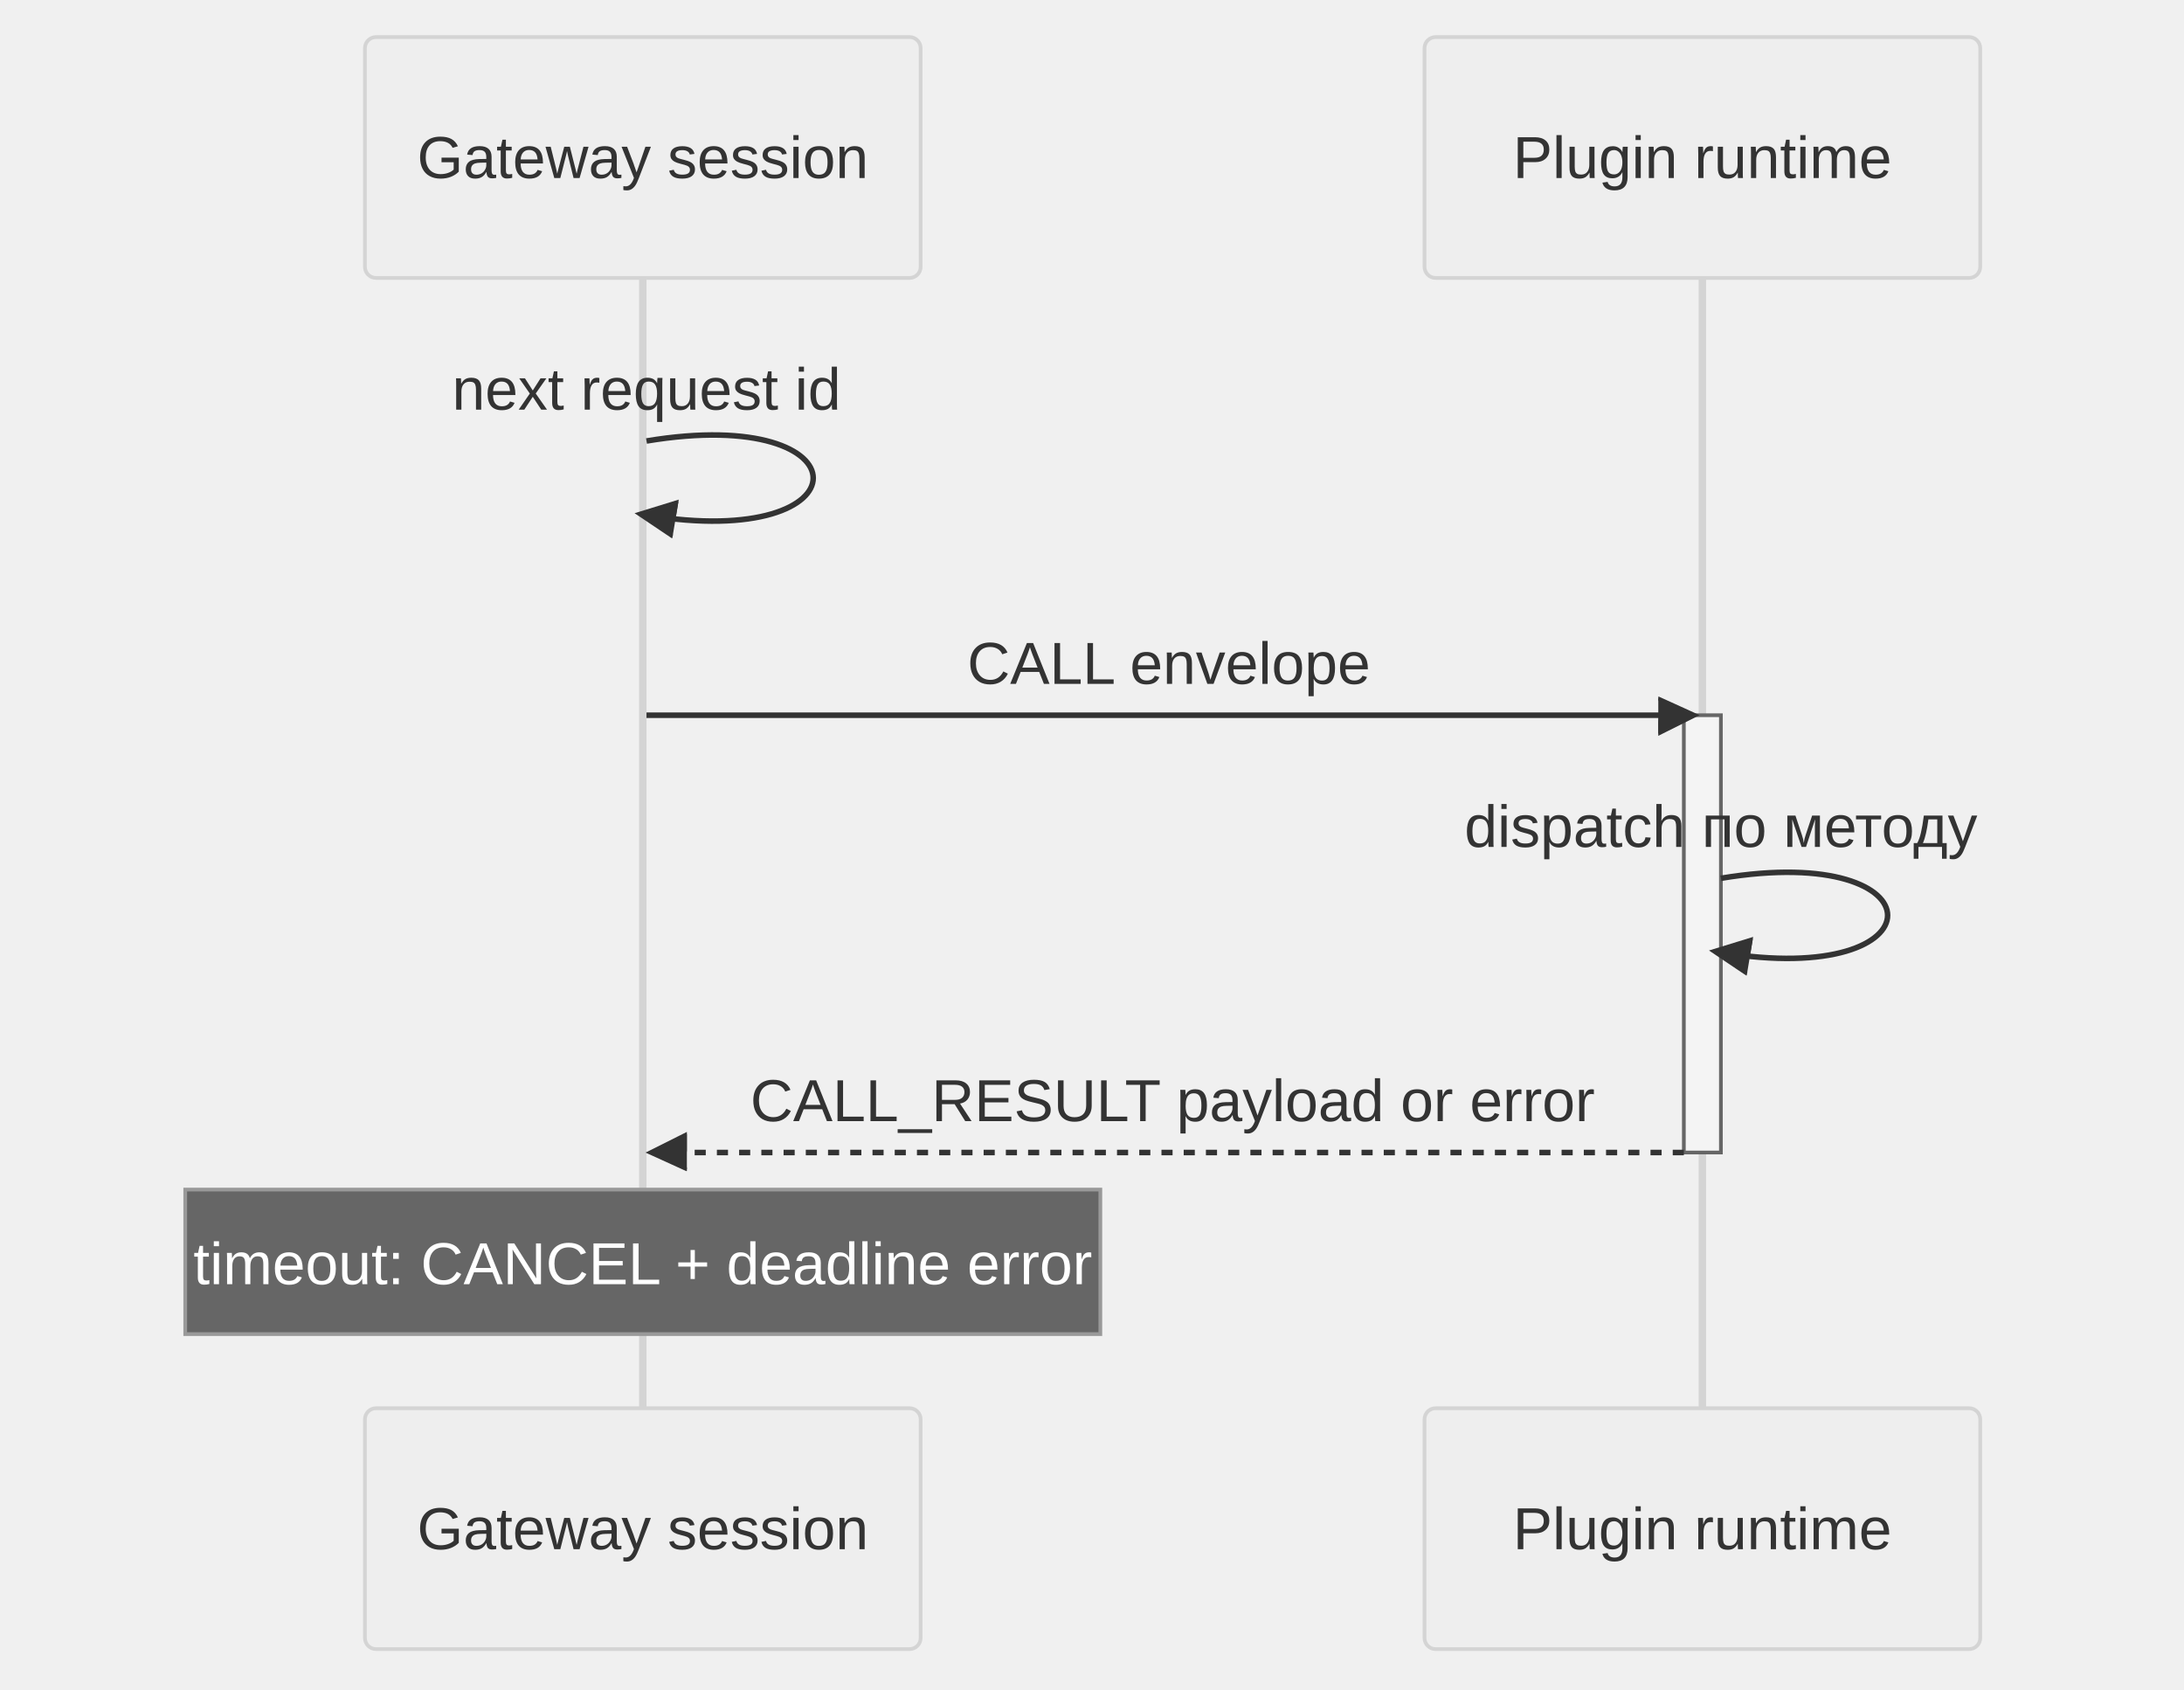
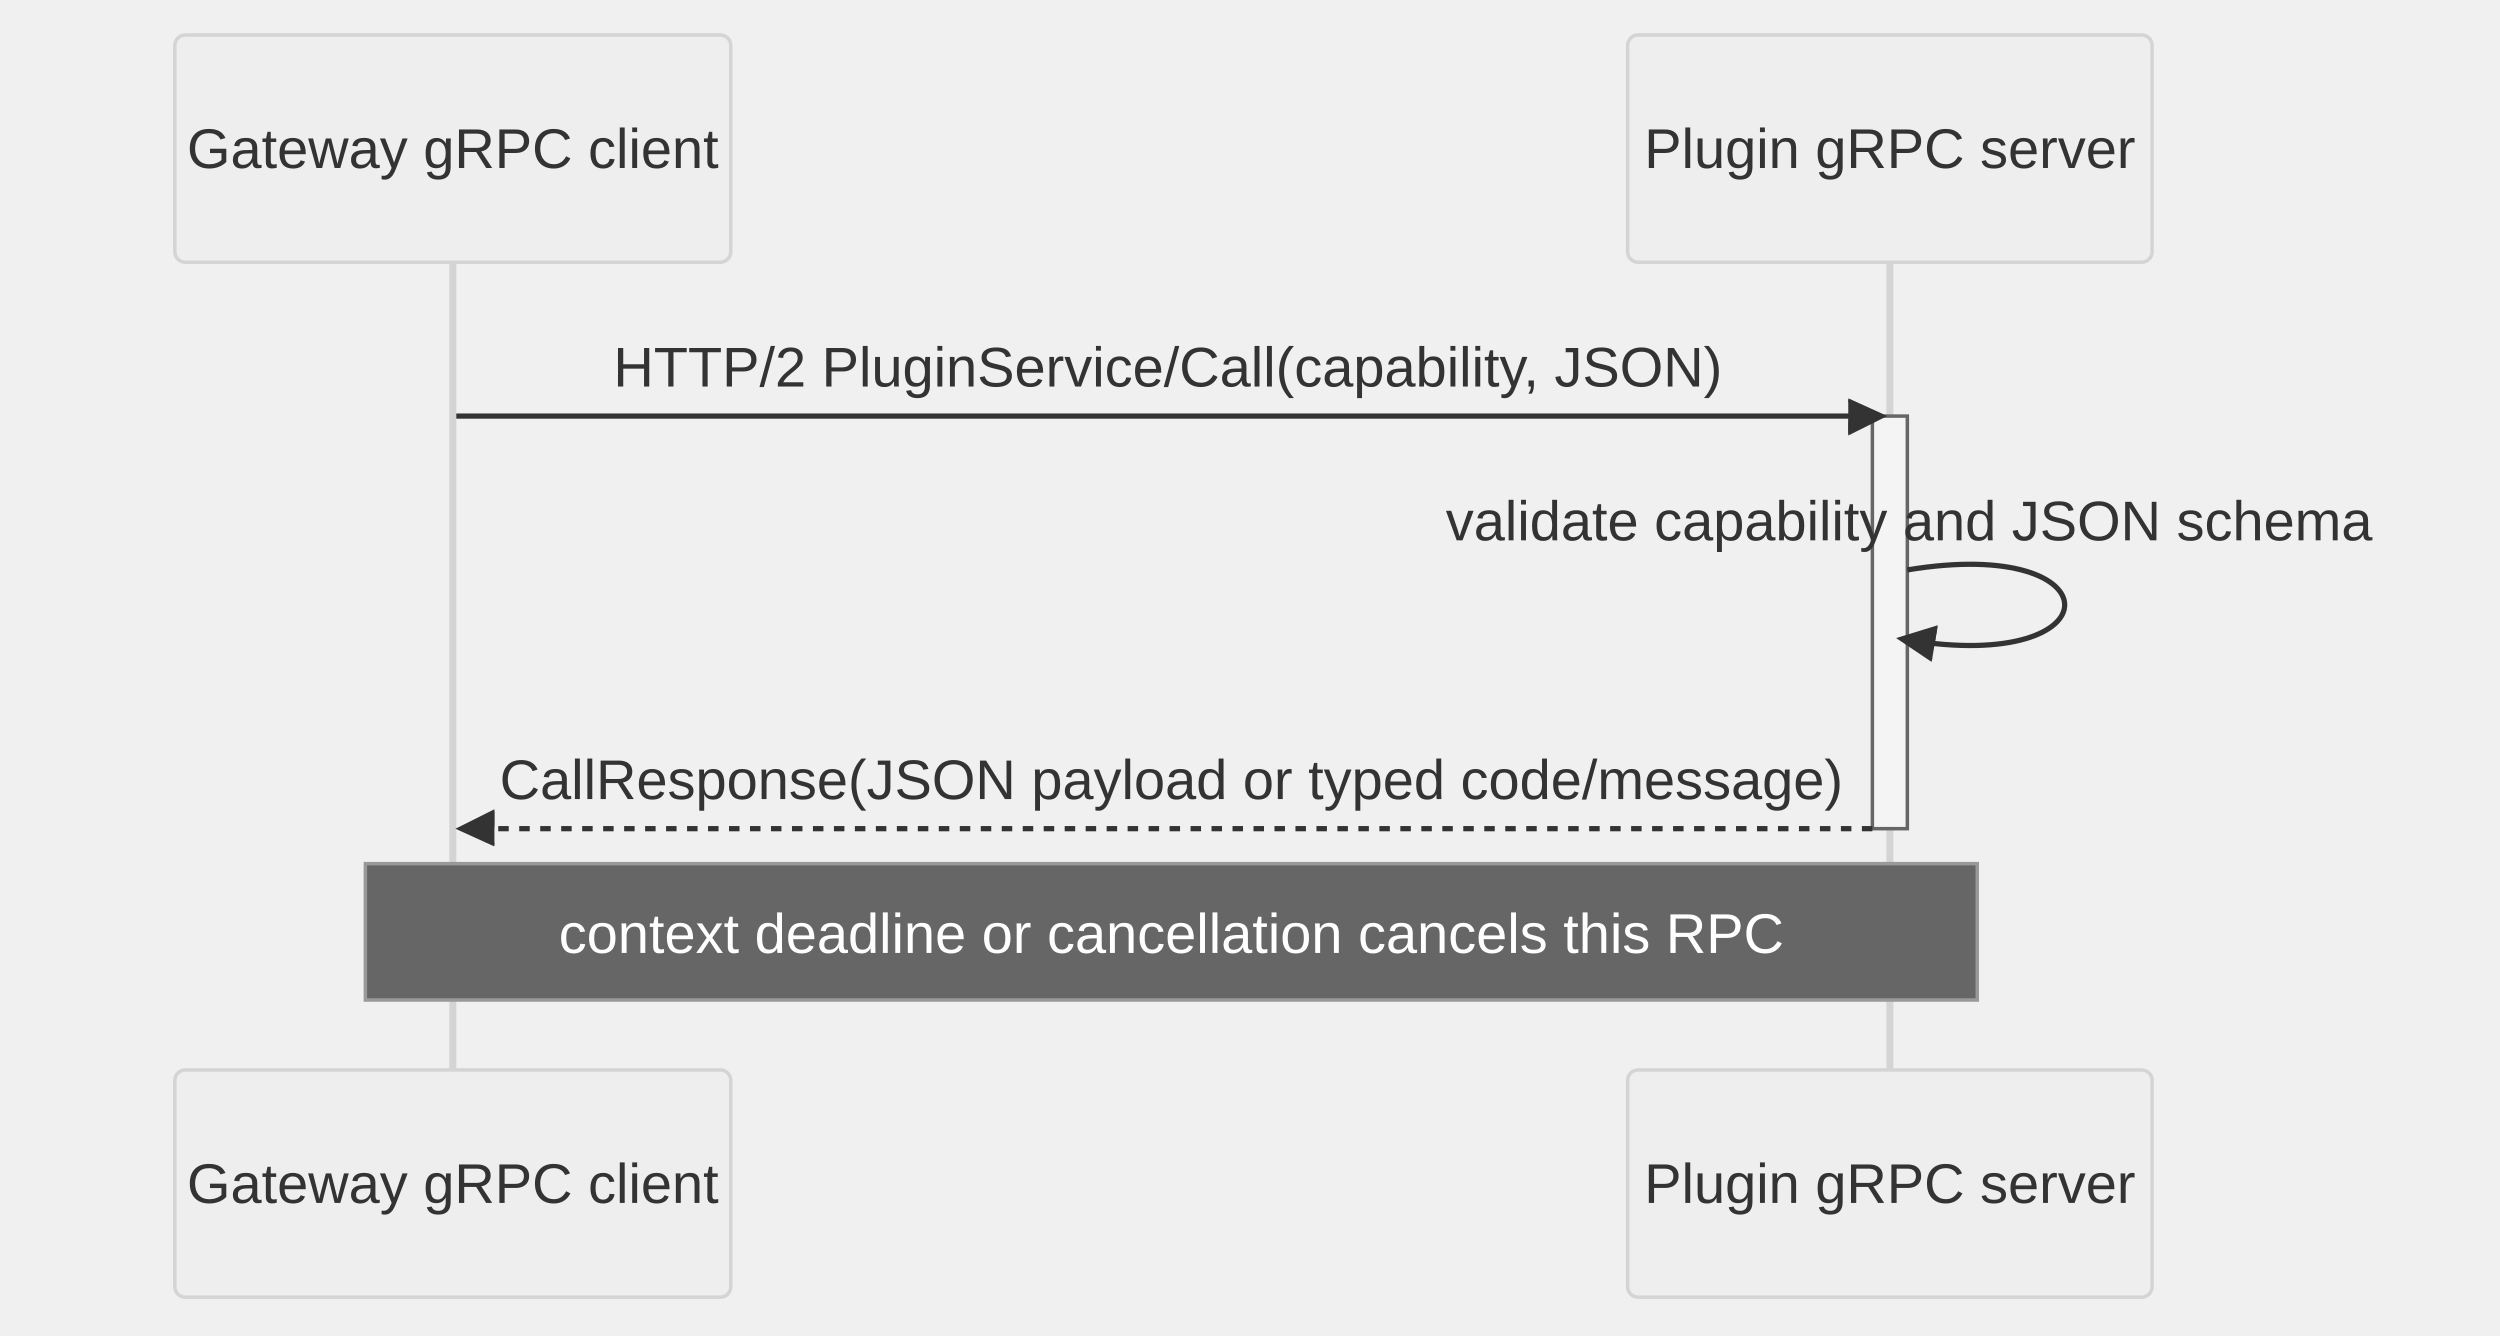
- <svg xmlns="http://www.w3.org/2000/svg" id="my-svg" width="100%" style="max-width: 589.5px; background-color: transparent;" viewBox="-98.5 -10 589.5 456" role="graphics-document document" aria-roledescription="sequence">
+ <svg xmlns="http://www.w3.org/2000/svg" id="my-svg" width="100%" style="max-width: 715px; background-color: transparent;" viewBox="-50 -10 715 382" role="graphics-document document" aria-roledescription="sequence">
  <g>
-     <rect x="286" y="370" fill="#eaeaea" stroke="#666" width="150" height="65" name="P" rx="3" ry="3" class="actor actor-bottom" />
-     <text x="361" y="402.5" dominant-baseline="central" alignment-baseline="central" class="actor actor-box" style="text-anchor: middle; font-size: 16px; font-weight: 400;">
-       <tspan x="361" dy="0">Plugin runtime</tspan>
+     <rect x="415.5" y="296" fill="#eaeaea" stroke="#666" width="150" height="65" name="P" rx="3" ry="3" class="actor actor-bottom" />
+     <text x="490.5" y="328.5" dominant-baseline="central" alignment-baseline="central" class="actor actor-box" style="text-anchor: middle; font-size: 16px; font-weight: 400;">
+       <tspan x="490.5" dy="0">Plugin gRPC server</tspan>
    </text>
  </g>
  <g>
-     <rect x="0" y="370" fill="#eaeaea" stroke="#666" width="150" height="65" name="G" rx="3" ry="3" class="actor actor-bottom" />
-     <text x="75" y="402.5" dominant-baseline="central" alignment-baseline="central" class="actor actor-box" style="text-anchor: middle; font-size: 16px; font-weight: 400;">
-       <tspan x="75" dy="0">Gateway session</tspan>
+     <rect x="0" y="296" fill="#eaeaea" stroke="#666" width="159" height="65" name="G" rx="3" ry="3" class="actor actor-bottom" />
+     <text x="79.5" y="328.5" dominant-baseline="central" alignment-baseline="central" class="actor actor-box" style="text-anchor: middle; font-size: 16px; font-weight: 400;">
+       <tspan x="79.5" dy="0">Gateway gRPC client</tspan>
    </text>
  </g>
  <g>
-     <line id="actor1" x1="361" y1="65" x2="361" y2="370" class="actor-line 200" stroke-width="0.5px" stroke="#999" name="P" data-et="life-line" data-id="P" />
+     <line id="actor1" x1="490.5" y1="65" x2="490.5" y2="296" class="actor-line 200" stroke-width="0.5px" stroke="#999" name="P" data-et="life-line" data-id="P" />
    <g id="root-1" data-et="participant" data-type="participant" data-id="P">
-       <rect x="286" y="0" fill="#eaeaea" stroke="#666" width="150" height="65" name="P" rx="3" ry="3" class="actor actor-top" />
-       <text x="361" y="32.5" dominant-baseline="central" alignment-baseline="central" class="actor actor-box" style="text-anchor: middle; font-size: 16px; font-weight: 400;">
-         <tspan x="361" dy="0">Plugin runtime</tspan>
+       <rect x="415.5" y="0" fill="#eaeaea" stroke="#666" width="150" height="65" name="P" rx="3" ry="3" class="actor actor-top" />
+       <text x="490.5" y="32.5" dominant-baseline="central" alignment-baseline="central" class="actor actor-box" style="text-anchor: middle; font-size: 16px; font-weight: 400;">
+         <tspan x="490.5" dy="0">Plugin gRPC server</tspan>
      </text>
    </g>
  </g>
  <g>
-     <line id="actor0" x1="75" y1="65" x2="75" y2="370" class="actor-line 200" stroke-width="0.5px" stroke="#999" name="G" data-et="life-line" data-id="G" />
+     <line id="actor0" x1="79.5" y1="65" x2="79.5" y2="296" class="actor-line 200" stroke-width="0.5px" stroke="#999" name="G" data-et="life-line" data-id="G" />
    <g id="root-0" data-et="participant" data-type="participant" data-id="G">
-       <rect x="0" y="0" fill="#eaeaea" stroke="#666" width="150" height="65" name="G" rx="3" ry="3" class="actor actor-top" />
-       <text x="75" y="32.5" dominant-baseline="central" alignment-baseline="central" class="actor actor-box" style="text-anchor: middle; font-size: 16px; font-weight: 400;">
-         <tspan x="75" dy="0">Gateway session</tspan>
+       <rect x="0" y="0" fill="#eaeaea" stroke="#666" width="159" height="65" name="G" rx="3" ry="3" class="actor actor-top" />
+       <text x="79.5" y="32.5" dominant-baseline="central" alignment-baseline="central" class="actor actor-box" style="text-anchor: middle; font-size: 16px; font-weight: 400;">
+         <tspan x="79.5" dy="0">Gateway gRPC client</tspan>
      </text>
    </g>
  </g>
  <style>#my-svg{font-family:"trebuchet ms",verdana,arial,sans-serif;font-size:16px;fill:#000000;}@keyframes edge-animation-frame{from{stroke-dashoffset:0;}}@keyframes dash{to{stroke-dashoffset:0;}}#my-svg .edge-animation-slow{stroke-dasharray:9,5!important;stroke-dashoffset:900;animation:dash 50s linear infinite;stroke-linecap:round;}#my-svg .edge-animation-fast{stroke-dasharray:9,5!important;stroke-dashoffset:900;animation:dash 20s linear infinite;stroke-linecap:round;}#my-svg .error-icon{fill:#552222;}#my-svg .error-text{fill:#552222;stroke:#552222;}#my-svg .edge-thickness-normal{stroke-width:1px;}#my-svg .edge-thickness-thick{stroke-width:3.5px;}#my-svg .edge-pattern-solid{stroke-dasharray:0;}#my-svg .edge-thickness-invisible{stroke-width:0;fill:none;}#my-svg .edge-pattern-dashed{stroke-dasharray:3;}#my-svg .edge-pattern-dotted{stroke-dasharray:2;}#my-svg .marker{fill:#666;stroke:#666;}#my-svg .marker.cross{stroke:#666;}#my-svg svg{font-family:"trebuchet ms",verdana,arial,sans-serif;font-size:16px;}#my-svg p{margin:0;}#my-svg .actor{stroke:hsl(0, 0%, 83%);fill:#eee;stroke-width:1;}#my-svg rect.actor.outer-path[data-look="neo"]{filter:drop-shadow( 1px 2px 2px rgba(185,185,185,1));}#my-svg rect.note[data-look="neo"]{stroke:#999;fill:#666;filter:drop-shadow( 1px 2px 2px rgba(185,185,185,1));}#my-svg text.actor&gt;tspan{fill:#333;stroke:none;}#my-svg .actor-line{stroke:hsl(0, 0%, 83%);}#my-svg .innerArc{stroke-width:1.5;stroke-dasharray:none;}#my-svg .messageLine0{stroke-width:1.5;stroke-dasharray:none;stroke:#333;}#my-svg .messageLine1{stroke-width:1.5;stroke-dasharray:2,2;stroke:#333;}#my-svg [id$="-arrowhead"] path{fill:#333;stroke:#333;}#my-svg .sequenceNumber{fill:white;}#my-svg [id$="-sequencenumber"]{fill:#333;}#my-svg [id$="-crosshead"] path{fill:#333;stroke:#333;}#my-svg .messageText{fill:#333;stroke:none;}#my-svg .labelBox{stroke:hsl(0, 0%, 83%);fill:#eee;filter:none;}#my-svg .labelText,#my-svg .labelText&gt;tspan{fill:#333;stroke:none;}#my-svg .loopText,#my-svg .loopText&gt;tspan{fill:#333;stroke:none;}#my-svg .sectionTitle,#my-svg .sectionTitle&gt;tspan{fill:#333;stroke:none;}#my-svg .loopLine{stroke-width:2px;stroke-dasharray:2,2;stroke:hsl(0, 0%, 83%);fill:hsl(0, 0%, 83%);}#my-svg .note{stroke:#999;fill:#666;}#my-svg .noteText,#my-svg .noteText&gt;tspan{fill:#fff;stroke:none;font-weight:normal;}#my-svg .activation0{fill:#f4f4f4;stroke:#666;}#my-svg .activation1{fill:#f4f4f4;stroke:#666;}#my-svg .activation2{fill:#f4f4f4;stroke:#666;}#my-svg .actorPopupMenu{position:absolute;}#my-svg .actorPopupMenuPanel{position:absolute;fill:#eee;box-shadow:0px 8px 16px 0px rgba(0,0,0,0.2);filter:drop-shadow(3px 5px 2px rgb(0 0 0 / 0.4));}#my-svg .actor-man circle,#my-svg line{fill:#eee;stroke-width:2px;}#my-svg g rect.rect{filter:drop-shadow( 1px 2px 2px rgba(185,185,185,1));stroke:#999;}#my-svg .node .neo-node{stroke:#999;}#my-svg [data-look="neo"].node rect,#my-svg [data-look="neo"].cluster rect,#my-svg [data-look="neo"].node polygon{stroke:url(#my-svg-gradient);filter:drop-shadow( 1px 2px 2px rgba(185,185,185,1));}#my-svg [data-look="neo"].swimlane.cluster rect{filter:none;}#my-svg [data-look="neo"].node path{stroke:url(#my-svg-gradient);stroke-width:1px;}#my-svg [data-look="neo"].node .outer-path{filter:drop-shadow( 1px 2px 2px rgba(185,185,185,1));}#my-svg [data-look="neo"].node .neo-line path{stroke:#999;filter:none;}#my-svg [data-look="neo"].node circle{stroke:url(#my-svg-gradient);filter:drop-shadow( 1px 2px 2px rgba(185,185,185,1));}#my-svg [data-look="neo"].node circle .state-start{fill:#000000;}#my-svg [data-look="neo"].icon-shape .icon{fill:url(#my-svg-gradient);filter:drop-shadow( 1px 2px 2px rgba(185,185,185,1));}#my-svg [data-look="neo"].icon-shape .icon-neo path{stroke:url(#my-svg-gradient);filter:drop-shadow( 1px 2px 2px rgba(185,185,185,1));}#my-svg :root{--mermaid-font-family:"trebuchet ms",verdana,arial,sans-serif;}</style>
  <g />
  <defs>
    <symbol id="my-svg-computer" width="24" height="24">
      <path transform="scale(.5)" d="M2 2v13h20v-13h-20zm18 11h-16v-9h16v9zm-10.228 6l.466-1h3.524l.467 1h-4.457zm14.228 3h-24l2-6h2.104l-1.33 4h18.45l-1.297-4h2.073l2 6zm-5-10h-14v-7h14v7z" />
    </symbol>
  </defs>
  <defs>
    <symbol id="my-svg-database" fill-rule="evenodd" clip-rule="evenodd">
      <path transform="scale(.5)" d="M12.258.001l.256.004.255.005.253.008.251.01.249.012.247.015.246.016.242.019.241.02.239.023.236.024.233.027.231.028.229.031.225.032.223.034.22.036.217.038.214.04.211.041.208.043.205.045.201.046.198.048.194.05.191.051.187.053.183.054.18.056.175.057.172.059.168.06.163.061.16.063.155.064.15.066.074.033.073.033.071.034.07.034.069.035.068.035.067.035.066.035.064.036.064.036.062.036.06.036.06.037.058.037.058.037.055.038.055.038.053.038.052.038.051.039.05.039.048.039.047.039.045.04.044.04.043.04.041.04.04.041.039.041.037.041.036.041.034.041.033.042.032.042.03.042.029.042.027.042.026.043.024.043.023.043.021.043.02.043.018.044.017.043.015.044.013.044.012.044.011.045.009.044.007.045.006.045.004.045.002.045.001.045v17l-.001.045-.002.045-.004.045-.006.045-.007.045-.009.044-.011.045-.012.044-.013.044-.015.044-.017.043-.018.044-.02.043-.021.043-.023.043-.024.043-.026.043-.027.042-.029.042-.03.042-.032.042-.033.042-.034.041-.036.041-.037.041-.039.041-.04.041-.041.04-.043.04-.044.04-.045.04-.047.039-.048.039-.05.039-.051.039-.052.038-.053.038-.055.038-.055.038-.058.037-.058.037-.06.037-.06.036-.062.036-.064.036-.064.036-.066.035-.067.035-.068.035-.069.035-.07.034-.071.034-.073.033-.074.033-.15.066-.155.064-.16.063-.163.061-.168.06-.172.059-.175.057-.18.056-.183.054-.187.053-.191.051-.194.05-.198.048-.201.046-.205.045-.208.043-.211.041-.214.04-.217.038-.22.036-.223.034-.225.032-.229.031-.231.028-.233.027-.236.024-.239.023-.241.02-.242.019-.246.016-.247.015-.249.012-.251.01-.253.008-.255.005-.256.004-.258.001-.258-.001-.256-.004-.255-.005-.253-.008-.251-.01-.249-.012-.247-.015-.245-.016-.243-.019-.241-.02-.238-.023-.236-.024-.234-.027-.231-.028-.228-.031-.226-.032-.223-.034-.22-.036-.217-.038-.214-.04-.211-.041-.208-.043-.204-.045-.201-.046-.198-.048-.195-.05-.19-.051-.187-.053-.184-.054-.179-.056-.176-.057-.172-.059-.167-.06-.164-.061-.159-.063-.155-.064-.151-.066-.074-.033-.072-.033-.072-.034-.07-.034-.069-.035-.068-.035-.067-.035-.066-.035-.064-.036-.063-.036-.062-.036-.061-.036-.06-.037-.058-.037-.057-.037-.056-.038-.055-.038-.053-.038-.052-.038-.051-.039-.049-.039-.049-.039-.046-.039-.046-.04-.044-.04-.043-.04-.041-.04-.04-.041-.039-.041-.037-.041-.036-.041-.034-.041-.033-.042-.032-.042-.03-.042-.029-.042-.027-.042-.026-.043-.024-.043-.023-.043-.021-.043-.02-.043-.018-.044-.017-.043-.015-.044-.013-.044-.012-.044-.011-.045-.009-.044-.007-.045-.006-.045-.004-.045-.002-.045-.001-.045v-17l.001-.045.002-.045.004-.045.006-.045.007-.045.009-.044.011-.045.012-.044.013-.044.015-.044.017-.043.018-.044.02-.043.021-.043.023-.043.024-.043.026-.043.027-.042.029-.042.03-.042.032-.042.033-.042.034-.041.036-.041.037-.041.039-.041.04-.041.041-.04.043-.04.044-.04.046-.04.046-.039.049-.039.049-.039.051-.039.052-.038.053-.038.055-.038.056-.038.057-.037.058-.037.06-.037.061-.036.062-.036.063-.036.064-.036.066-.035.067-.035.068-.035.069-.035.07-.034.072-.034.072-.033.074-.033.151-.066.155-.064.159-.063.164-.061.167-.06.172-.059.176-.057.179-.056.184-.054.187-.053.19-.051.195-.05.198-.048.201-.046.204-.045.208-.043.211-.041.214-.04.217-.038.22-.036.223-.034.226-.032.228-.031.231-.028.234-.027.236-.024.238-.023.241-.02.243-.019.245-.016.247-.015.249-.012.251-.01.253-.008.255-.005.256-.004.258-.001.258.001zm-9.258 20.499v.01l.001.021.003.021.004.022.005.021.006.022.007.022.009.023.01.022.011.023.012.023.013.023.015.023.016.024.017.023.018.024.019.024.021.024.022.025.023.024.024.025.052.049.056.05.061.051.066.051.07.051.075.051.079.052.084.052.088.052.092.052.097.052.102.051.105.052.11.052.114.051.119.051.123.051.127.05.131.05.135.05.139.048.144.049.147.047.152.047.155.047.16.045.163.045.167.043.171.043.176.041.178.041.183.039.187.039.19.037.194.035.197.035.202.033.204.031.209.03.212.029.216.027.219.025.222.024.226.021.23.02.233.018.236.016.24.015.243.012.246.01.249.008.253.005.256.004.259.001.26-.001.257-.004.254-.005.25-.008.247-.011.244-.012.241-.014.237-.016.233-.018.231-.021.226-.021.224-.024.22-.026.216-.027.212-.028.21-.031.205-.031.202-.034.198-.034.194-.036.191-.037.187-.039.183-.04.179-.04.175-.042.172-.043.168-.044.163-.045.16-.046.155-.046.152-.047.148-.048.143-.049.139-.049.136-.05.131-.05.126-.05.123-.051.118-.052.114-.051.11-.052.106-.052.101-.052.096-.052.092-.052.088-.053.083-.051.079-.052.074-.052.07-.051.065-.051.06-.051.056-.05.051-.05.023-.024.023-.025.021-.024.02-.024.019-.024.018-.024.017-.024.015-.023.014-.024.013-.023.012-.023.01-.023.01-.022.008-.022.006-.022.006-.022.004-.022.004-.021.001-.021.001-.021v-4.127l-.077.055-.08.053-.083.054-.085.053-.087.052-.09.052-.093.051-.095.05-.097.05-.1.049-.102.049-.105.048-.106.047-.109.047-.111.046-.114.045-.115.045-.118.044-.12.043-.122.042-.124.042-.126.041-.128.04-.13.04-.132.038-.134.038-.135.037-.138.037-.139.035-.142.035-.143.034-.144.033-.147.032-.148.031-.15.03-.151.03-.153.029-.154.027-.156.027-.158.026-.159.025-.161.024-.162.023-.163.022-.165.021-.166.02-.167.019-.169.018-.169.017-.171.016-.173.015-.173.014-.175.013-.175.012-.177.011-.178.01-.179.008-.179.008-.181.006-.182.005-.182.004-.184.003-.184.002h-.37l-.184-.002-.184-.003-.182-.004-.182-.005-.181-.006-.179-.008-.179-.008-.178-.01-.176-.011-.176-.012-.175-.013-.173-.014-.172-.015-.171-.016-.17-.017-.169-.018-.167-.019-.166-.02-.165-.021-.163-.022-.162-.023-.161-.024-.159-.025-.157-.026-.156-.027-.155-.027-.153-.029-.151-.03-.15-.03-.148-.031-.146-.032-.145-.033-.143-.034-.141-.035-.14-.035-.137-.037-.136-.037-.134-.038-.132-.038-.13-.04-.128-.04-.126-.041-.124-.042-.122-.042-.12-.044-.117-.043-.116-.045-.113-.045-.112-.046-.109-.047-.106-.047-.105-.048-.102-.049-.1-.049-.097-.05-.095-.05-.093-.052-.09-.051-.087-.052-.085-.053-.083-.054-.08-.054-.077-.054v4.127zm0-5.654v.011l.001.021.003.021.004.021.005.022.006.022.007.022.009.022.01.022.011.023.012.023.013.023.015.024.016.023.017.024.018.024.019.024.021.024.022.024.023.025.024.024.052.05.056.05.061.05.066.051.07.051.075.052.079.051.084.052.088.052.092.052.097.052.102.052.105.052.11.051.114.051.119.052.123.05.127.051.131.05.135.049.139.049.144.048.147.048.152.047.155.046.16.045.163.045.167.044.171.042.176.042.178.04.183.04.187.038.19.037.194.036.197.034.202.033.204.032.209.03.212.028.216.027.219.025.222.024.226.022.23.02.233.018.236.016.24.014.243.012.246.01.249.008.253.006.256.003.259.001.26-.001.257-.003.254-.006.25-.008.247-.01.244-.012.241-.015.237-.016.233-.018.231-.02.226-.022.224-.024.22-.025.216-.027.212-.029.21-.03.205-.032.202-.033.198-.035.194-.036.191-.037.187-.039.183-.039.179-.041.175-.042.172-.043.168-.044.163-.045.16-.045.155-.047.152-.047.148-.048.143-.048.139-.05.136-.049.131-.05.126-.051.123-.051.118-.051.114-.052.11-.052.106-.052.101-.052.096-.052.092-.052.088-.052.083-.052.079-.052.074-.051.07-.052.065-.051.06-.05.056-.051.051-.049.023-.025.023-.024.021-.025.02-.024.019-.024.018-.024.017-.024.015-.023.014-.023.013-.024.012-.022.01-.023.01-.023.008-.022.006-.022.006-.022.004-.021.004-.022.001-.021.001-.021v-4.139l-.077.054-.08.054-.083.054-.085.052-.087.053-.09.051-.093.051-.095.051-.097.05-.1.049-.102.049-.105.048-.106.047-.109.047-.111.046-.114.045-.115.044-.118.044-.12.044-.122.042-.124.042-.126.041-.128.04-.13.039-.132.039-.134.038-.135.037-.138.036-.139.036-.142.035-.143.033-.144.033-.147.033-.148.031-.15.03-.151.03-.153.028-.154.028-.156.027-.158.026-.159.025-.161.024-.162.023-.163.022-.165.021-.166.02-.167.019-.169.018-.169.017-.171.016-.173.015-.173.014-.175.013-.175.012-.177.011-.178.009-.179.009-.179.007-.181.007-.182.005-.182.004-.184.003-.184.002h-.37l-.184-.002-.184-.003-.182-.004-.182-.005-.181-.007-.179-.007-.179-.009-.178-.009-.176-.011-.176-.012-.175-.013-.173-.014-.172-.015-.171-.016-.17-.017-.169-.018-.167-.019-.166-.02-.165-.021-.163-.022-.162-.023-.161-.024-.159-.025-.157-.026-.156-.027-.155-.028-.153-.028-.151-.03-.15-.03-.148-.031-.146-.033-.145-.033-.143-.033-.141-.035-.14-.036-.137-.036-.136-.037-.134-.038-.132-.039-.13-.039-.128-.04-.126-.041-.124-.042-.122-.043-.12-.043-.117-.044-.116-.044-.113-.046-.112-.046-.109-.046-.106-.047-.105-.048-.102-.049-.1-.049-.097-.05-.095-.051-.093-.051-.09-.051-.087-.053-.085-.052-.083-.054-.08-.054-.077-.054v4.139zm0-5.666v.011l.001.02.003.022.004.021.005.022.006.021.007.022.009.023.01.022.011.023.012.023.013.023.015.023.016.024.017.024.018.023.019.024.021.025.022.024.023.024.024.025.052.05.056.05.061.05.066.051.07.051.075.052.079.051.084.052.088.052.092.052.097.052.102.052.105.051.11.052.114.051.119.051.123.051.127.05.131.05.135.05.139.049.144.048.147.048.152.047.155.046.16.045.163.045.167.043.171.043.176.042.178.04.183.04.187.038.19.037.194.036.197.034.202.033.204.032.209.03.212.028.216.027.219.025.222.024.226.021.23.02.233.018.236.017.24.014.243.012.246.01.249.008.253.006.256.003.259.001.26-.001.257-.003.254-.006.25-.008.247-.01.244-.013.241-.014.237-.016.233-.018.231-.02.226-.022.224-.024.22-.025.216-.027.212-.029.21-.03.205-.032.202-.033.198-.035.194-.036.191-.037.187-.039.183-.039.179-.041.175-.042.172-.043.168-.044.163-.045.16-.045.155-.047.152-.047.148-.048.143-.049.139-.049.136-.049.131-.051.126-.05.123-.051.118-.052.114-.051.11-.052.106-.052.101-.052.096-.052.092-.052.088-.052.083-.052.079-.052.074-.052.07-.051.065-.051.06-.051.056-.05.051-.049.023-.025.023-.025.021-.024.02-.024.019-.024.018-.024.017-.024.015-.023.014-.024.013-.023.012-.023.01-.022.01-.023.008-.022.006-.022.006-.022.004-.022.004-.021.001-.021.001-.021v-4.153l-.077.054-.08.054-.083.053-.085.053-.087.053-.09.051-.093.051-.095.051-.097.05-.1.049-.102.048-.105.048-.106.048-.109.046-.111.046-.114.046-.115.044-.118.044-.12.043-.122.043-.124.042-.126.041-.128.04-.13.039-.132.039-.134.038-.135.037-.138.036-.139.036-.142.034-.143.034-.144.033-.147.032-.148.032-.15.03-.151.03-.153.028-.154.028-.156.027-.158.026-.159.024-.161.024-.162.023-.163.023-.165.021-.166.02-.167.019-.169.018-.169.017-.171.016-.173.015-.173.014-.175.013-.175.012-.177.01-.178.01-.179.009-.179.007-.181.006-.182.006-.182.004-.184.003-.184.001-.185.001-.185-.001-.184-.001-.184-.003-.182-.004-.182-.006-.181-.006-.179-.007-.179-.009-.178-.01-.176-.01-.176-.012-.175-.013-.173-.014-.172-.015-.171-.016-.17-.017-.169-.018-.167-.019-.166-.02-.165-.021-.163-.023-.162-.023-.161-.024-.159-.024-.157-.026-.156-.027-.155-.028-.153-.028-.151-.03-.15-.03-.148-.032-.146-.032-.145-.033-.143-.034-.141-.034-.14-.036-.137-.036-.136-.037-.134-.038-.132-.039-.13-.039-.128-.041-.126-.041-.124-.041-.122-.043-.12-.043-.117-.044-.116-.044-.113-.046-.112-.046-.109-.046-.106-.048-.105-.048-.102-.048-.1-.05-.097-.049-.095-.051-.093-.051-.09-.052-.087-.052-.085-.053-.083-.053-.08-.054-.077-.054v4.153zm8.74-8.179l-.257.004-.254.005-.25.008-.247.011-.244.012-.241.014-.237.016-.233.018-.231.021-.226.022-.224.023-.22.026-.216.027-.212.028-.21.031-.205.032-.202.033-.198.034-.194.036-.191.038-.187.038-.183.04-.179.041-.175.042-.172.043-.168.043-.163.045-.16.046-.155.046-.152.048-.148.048-.143.048-.139.049-.136.05-.131.05-.126.051-.123.051-.118.051-.114.052-.11.052-.106.052-.101.052-.096.052-.092.052-.088.052-.083.052-.079.052-.074.051-.07.052-.065.051-.06.05-.056.05-.051.05-.023.025-.023.024-.021.024-.02.025-.019.024-.018.024-.017.023-.015.024-.014.023-.013.023-.012.023-.01.023-.01.022-.008.022-.006.023-.006.021-.004.022-.004.021-.001.021-.001.021.001.021.001.021.004.021.004.022.006.021.006.023.008.022.01.022.01.023.012.023.013.023.014.023.015.024.017.023.018.024.019.024.02.025.021.024.023.024.023.025.051.05.056.05.06.05.065.051.07.052.074.051.079.052.083.052.088.052.092.052.096.052.101.052.106.052.11.052.114.052.118.051.123.051.126.051.131.05.136.05.139.049.143.048.148.048.152.048.155.046.16.046.163.045.168.043.172.043.175.042.179.041.183.04.187.038.191.038.194.036.198.034.202.033.205.032.21.031.212.028.216.027.22.026.224.023.226.022.231.021.233.018.237.016.241.014.244.012.247.011.25.008.254.005.257.004.26.001.26-.001.257-.004.254-.005.25-.008.247-.011.244-.012.241-.014.237-.016.233-.018.231-.021.226-.022.224-.023.22-.026.216-.027.212-.028.21-.031.205-.032.202-.033.198-.034.194-.036.191-.038.187-.038.183-.04.179-.041.175-.042.172-.043.168-.043.163-.045.16-.046.155-.046.152-.048.148-.048.143-.048.139-.049.136-.05.131-.05.126-.051.123-.051.118-.051.114-.052.11-.052.106-.052.101-.052.096-.052.092-.052.088-.052.083-.052.079-.052.074-.051.07-.052.065-.051.06-.05.056-.05.051-.05.023-.025.023-.024.021-.024.02-.025.019-.024.018-.024.017-.023.015-.024.014-.023.013-.023.012-.023.01-.023.01-.022.008-.022.006-.023.006-.021.004-.022.004-.021.001-.021.001-.021-.001-.021-.001-.021-.004-.021-.004-.022-.006-.021-.006-.023-.008-.022-.01-.022-.01-.023-.012-.023-.013-.023-.014-.023-.015-.024-.017-.023-.018-.024-.019-.024-.02-.025-.021-.024-.023-.024-.023-.025-.051-.05-.056-.05-.06-.05-.065-.051-.07-.052-.074-.051-.079-.052-.083-.052-.088-.052-.092-.052-.096-.052-.101-.052-.106-.052-.11-.052-.114-.052-.118-.051-.123-.051-.126-.051-.131-.05-.136-.05-.139-.049-.143-.048-.148-.048-.152-.048-.155-.046-.16-.046-.163-.045-.168-.043-.172-.043-.175-.042-.179-.041-.183-.04-.187-.038-.191-.038-.194-.036-.198-.034-.202-.033-.205-.032-.21-.031-.212-.028-.216-.027-.22-.026-.224-.023-.226-.022-.231-.021-.233-.018-.237-.016-.241-.014-.244-.012-.247-.011-.25-.008-.254-.005-.257-.004-.26-.001-.26.001z" />
    </symbol>
  </defs>
  <defs>
    <symbol id="my-svg-clock" width="24" height="24">
      <path transform="scale(.5)" d="M12 2c5.514 0 10 4.486 10 10s-4.486 10-10 10-10-4.486-10-10 4.486-10 10-10zm0-2c-6.627 0-12 5.373-12 12s5.373 12 12 12 12-5.373 12-12-5.373-12-12-12zm5.848 12.459c.202.038.202.333.001.372-1.907.361-6.045 1.111-6.547 1.111-.719 0-1.301-.582-1.301-1.301 0-.512.77-5.447 1.125-7.445.034-.192.312-.181.343.014l.985 6.238 5.394 1.011z" />
    </symbol>
  </defs>
  <defs>
    <marker id="my-svg-arrowhead" refX="7.9" refY="5" markerUnits="userSpaceOnUse" markerWidth="12" markerHeight="12" orient="auto-start-reverse">
      <path d="M -1 0 L 10 5 L 0 10 z" />
    </marker>
  </defs>
  <defs>
    <marker id="my-svg-crosshead" markerWidth="15" markerHeight="8" orient="auto" refX="4" refY="4.5">
      <path fill="none" stroke="#000000" stroke-width="1pt" d="M 1,2 L 6,7 M 6,2 L 1,7" style="stroke-dasharray: 0, 0;" />
    </marker>
  </defs>
  <defs>
    <marker id="my-svg-filled-head" refX="15.5" refY="7" markerWidth="20" markerHeight="28" orient="auto">
      <path d="M 18,7 L9,13 L14,7 L9,1 Z" />
    </marker>
  </defs>
  <defs>
    <marker id="my-svg-sequencenumber" refX="15" refY="15" markerWidth="60" markerHeight="40" orient="auto">
      <circle cx="15" cy="15" r="6" />
    </marker>
  </defs>
  <defs>
    <marker id="my-svg-solidTopArrowHead" refX="7.9" refY="7.25" markerUnits="userSpaceOnUse" markerWidth="12" markerHeight="12" orient="auto-start-reverse">
      <path d="M 0 0 L 10 8 L 0 8 z" />
    </marker>
  </defs>
  <defs>
    <marker id="my-svg-solidBottomArrowHead" refX="7.9" refY="0.75" markerUnits="userSpaceOnUse" markerWidth="12" markerHeight="12" orient="auto-start-reverse">
      <path d="M 0 0 L 10 0 L 0 8 z" />
    </marker>
  </defs>
  <defs>
    <marker id="my-svg-stickTopArrowHead" refX="7.5" refY="7" markerUnits="userSpaceOnUse" markerWidth="12" markerHeight="12" orient="auto-start-reverse">
      <path d="M 0 0 L 7 7" stroke="black" stroke-width="1.5" fill="none" />
    </marker>
  </defs>
  <defs>
    <marker id="my-svg-stickBottomArrowHead" refX="7.5" refY="0" markerUnits="userSpaceOnUse" markerWidth="12" markerHeight="12" orient="auto-start-reverse">
      <path d="M 0 7 L 7 0" stroke="black" stroke-width="1.5" fill="none" />
    </marker>
  </defs>
  <g>
-     <rect x="356" y="183" fill="#EDF2AE" stroke="#666" width="10" height="118" class="activation0" />
+     <rect x="485.5" y="109" fill="#EDF2AE" stroke="#666" width="10" height="118" class="activation0" />
  </g>
-   <g data-et="note" data-id="i6">
-     <rect x="-48.5" y="311" fill="#EDF2AE" stroke="#666" width="247" height="39" class="note" />
-     <text x="75" y="316" text-anchor="middle" dominant-baseline="middle" alignment-baseline="middle" class="noteText" dy="1em" style="font-size: 16px; font-weight: 400;">
-       <tspan x="75">timeout: CANCEL + deadline error</tspan>
+   <g data-et="note" data-id="i5">
+     <rect x="54.5" y="237" fill="#EDF2AE" stroke="#666" width="461" height="39" class="note" />
+     <text x="285" y="242" text-anchor="middle" dominant-baseline="middle" alignment-baseline="middle" class="noteText" dy="1em" style="font-size: 16px; font-weight: 400;">
+       <tspan x="285">context deadline or cancellation cancels this RPC</tspan>
    </text>
  </g>
-   <text x="76" y="80" text-anchor="middle" dominant-baseline="middle" alignment-baseline="middle" class="messageText" dy="1em" style="font-size: 16px; font-weight: 400;">next request id</text>
-   <path d="M 76,109 C 136,99 136,139 76,129" class="messageLine0" data-et="message" data-id="i0" data-from="G" data-to="G" stroke-width="2" stroke="none" marker-end="url(#my-svg-arrowhead)" style="fill: none;" />
-   <text x="217" y="154" text-anchor="middle" dominant-baseline="middle" alignment-baseline="middle" class="messageText" dy="1em" style="font-size: 16px; font-weight: 400;">CALL envelope</text>
-   <line x1="76" y1="183" x2="357" y2="183" class="messageLine0" data-et="message" data-id="i1" data-from="G" data-to="P" stroke-width="2" stroke="none" marker-end="url(#my-svg-arrowhead)" style="fill: none;" />
-   <text x="366" y="198" text-anchor="middle" dominant-baseline="middle" alignment-baseline="middle" class="messageText" dy="1em" style="font-size: 16px; font-weight: 400;">dispatch по методу</text>
-   <path d="M 366,227 C 426,217 426,257 366,247" class="messageLine0" data-et="message" data-id="i3" data-from="P" data-to="P" stroke-width="2" stroke="none" marker-end="url(#my-svg-arrowhead)" style="fill: none;" />
-   <text x="218" y="272" text-anchor="middle" dominant-baseline="middle" alignment-baseline="middle" class="messageText" dy="1em" style="font-size: 16px; font-weight: 400;">CALL_RESULT payload or error</text>
-   <line x1="356" y1="301" x2="79" y2="301" class="messageLine1" data-et="message" data-id="i4" data-from="P" data-to="G" stroke-width="2" stroke="none" marker-end="url(#my-svg-arrowhead)" style="stroke-dasharray: 3, 3; fill: none;" />
+   <text x="284" y="80" text-anchor="middle" dominant-baseline="middle" alignment-baseline="middle" class="messageText" dy="1em" style="font-size: 16px; font-weight: 400;">HTTP/2 PluginService/Call(capability, JSON)</text>
+   <line x1="80.5" y1="109" x2="486.5" y2="109" class="messageLine0" data-et="message" data-id="i0" data-from="G" data-to="P" stroke-width="2" stroke="none" marker-end="url(#my-svg-arrowhead)" style="fill: none;" />
+   <text x="496" y="124" text-anchor="middle" dominant-baseline="middle" alignment-baseline="middle" class="messageText" dy="1em" style="font-size: 16px; font-weight: 400;">validate capability and JSON schema</text>
+   <path d="M 495.5,153 C 555.5,143 555.5,183 495.5,173" class="messageLine0" data-et="message" data-id="i2" data-from="P" data-to="P" stroke-width="2" stroke="none" marker-end="url(#my-svg-arrowhead)" style="fill: none;" />
+   <text x="285" y="198" text-anchor="middle" dominant-baseline="middle" alignment-baseline="middle" class="messageText" dy="1em" style="font-size: 16px; font-weight: 400;">CallResponse(JSON payload or typed code/message)</text>
+   <line x1="485.5" y1="227" x2="83.5" y2="227" class="messageLine1" data-et="message" data-id="i3" data-from="P" data-to="G" stroke-width="2" stroke="none" marker-end="url(#my-svg-arrowhead)" style="stroke-dasharray: 3, 3; fill: none;" />
</svg>
